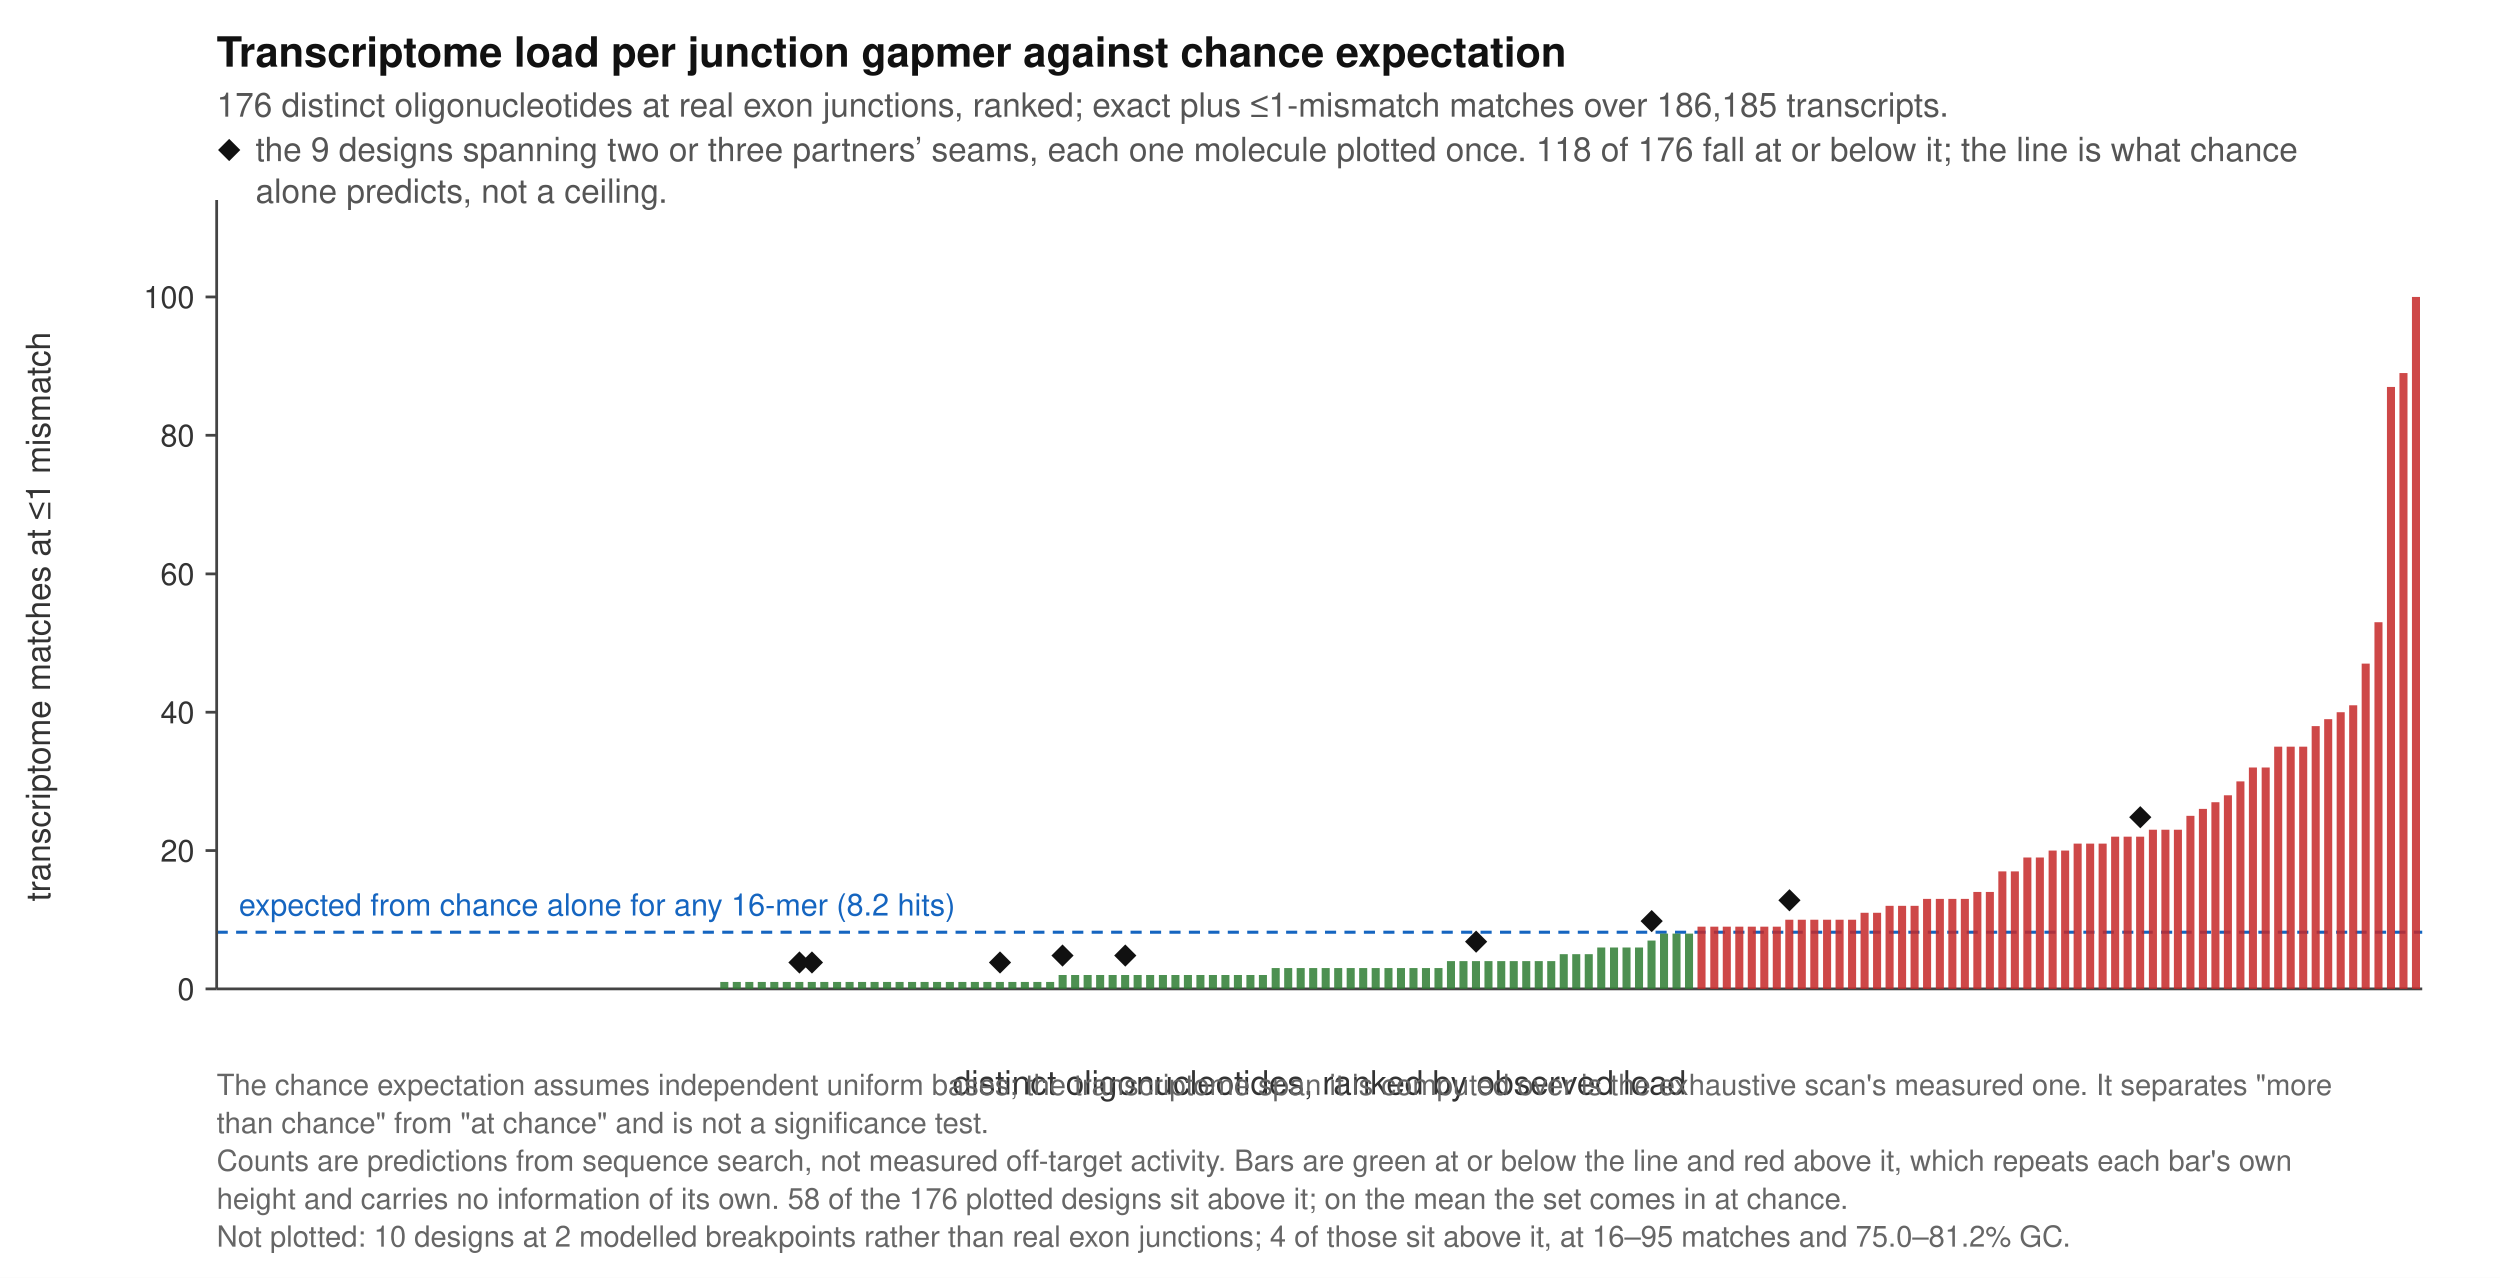
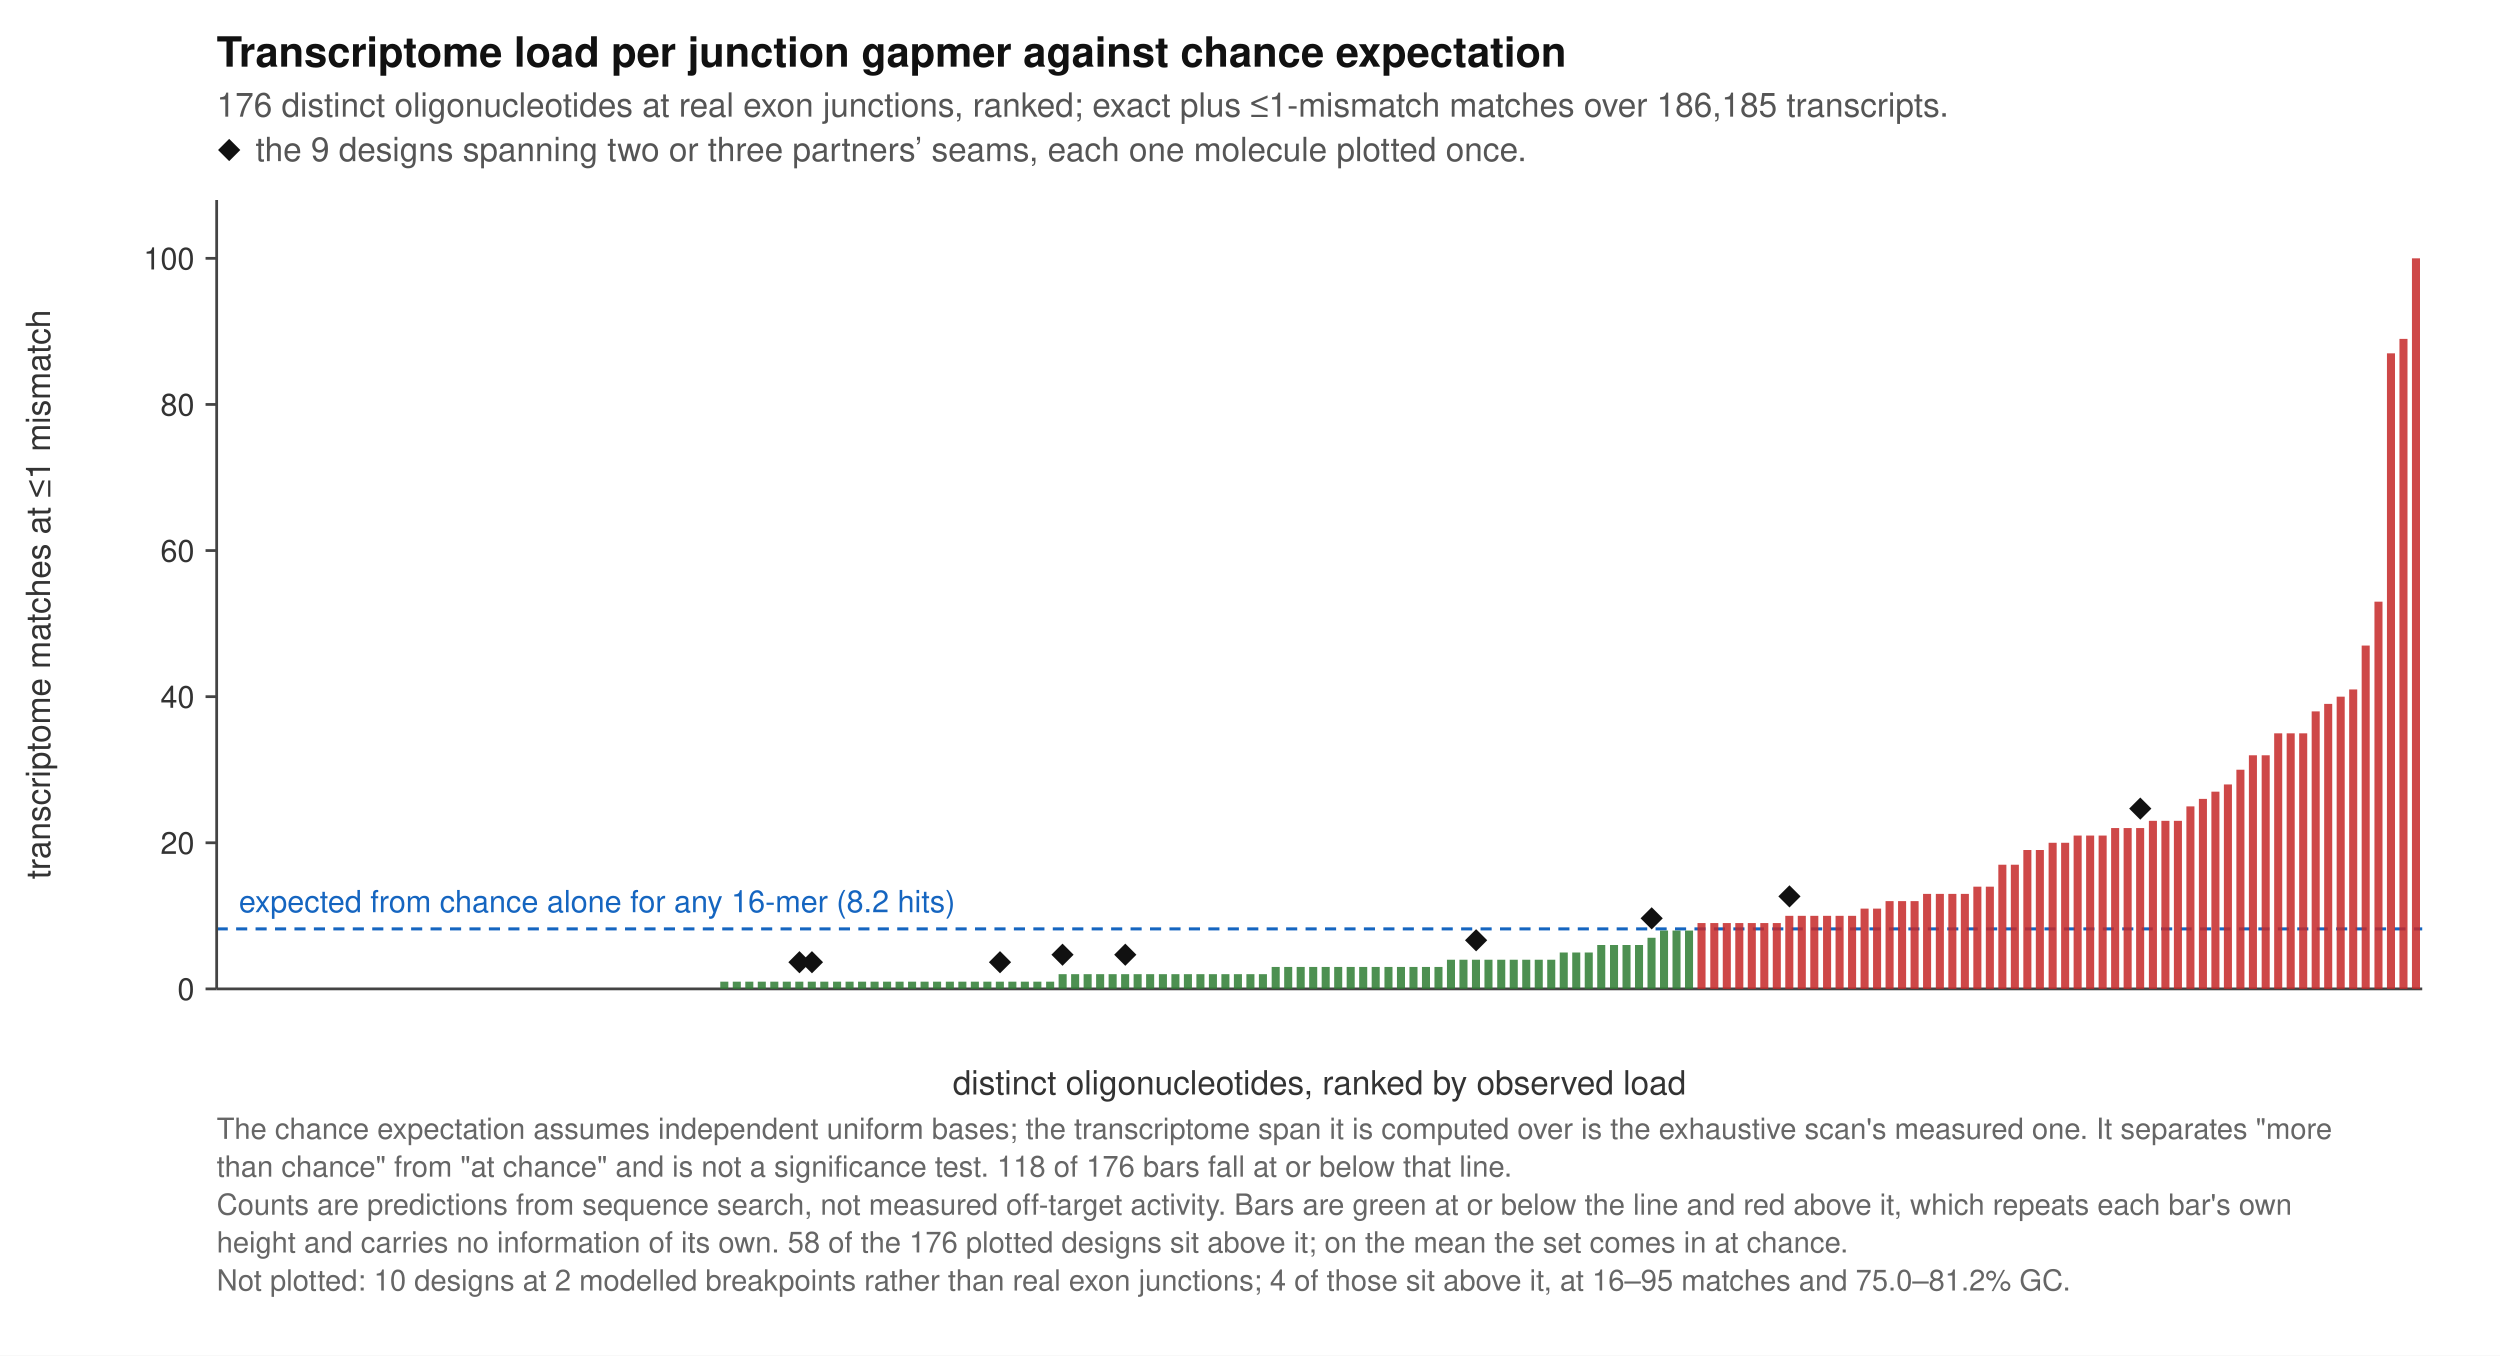
- <svg xmlns="http://www.w3.org/2000/svg" width="900" height="460" viewBox="0 0 900 460" font-family="Helvetica,Arial,sans-serif">
-   <rect width="900" height="460" fill="#ffffff" />
-   <line x1="78" y1="335.6" x2="872" y2="335.6" stroke="#1565c0" stroke-width="1.1" stroke-dasharray="4 3" />
-   <text x="86" y="329.6" font-size="11" fill="#1565c0">expected from chance alone for any 16-mer (8.2 hits)</text>
+ <svg xmlns="http://www.w3.org/2000/svg" width="900" height="488" viewBox="0 0 900 488" font-family="Helvetica,Arial,sans-serif">
+   <rect width="900" height="488" fill="#ffffff" />
+   <line x1="78" y1="334.4" x2="872" y2="334.4" stroke="#1565c0" stroke-width="1.1" stroke-dasharray="4 3" />
+   <text x="86" y="328.4" font-size="11" fill="#1565c0">expected from chance alone for any 16-mer (8.2 hits)</text>
  <line x1="78" y1="356" x2="872" y2="356" stroke="#444" stroke-width="1" />
  <line x1="78" y1="72" x2="78" y2="356" stroke="#444" stroke-width="1" />
  <line x1="74" y1="356.0" x2="78" y2="356.0" stroke="#444" />
  <text x="70" y="360.0" font-size="11" fill="#333" text-anchor="end">0</text>
-   <line x1="74" y1="306.2" x2="78" y2="306.2" stroke="#444" />
-   <text x="70" y="310.2" font-size="11" fill="#333" text-anchor="end">20</text>
-   <line x1="74" y1="256.4" x2="78" y2="256.4" stroke="#444" />
-   <text x="70" y="260.4" font-size="11" fill="#333" text-anchor="end">40</text>
-   <line x1="74" y1="206.6" x2="78" y2="206.6" stroke="#444" />
-   <text x="70" y="210.6" font-size="11" fill="#333" text-anchor="end">60</text>
-   <line x1="74" y1="156.7" x2="78" y2="156.7" stroke="#444" />
-   <text x="70" y="160.7" font-size="11" fill="#333" text-anchor="end">80</text>
-   <line x1="74" y1="106.9" x2="78" y2="106.9" stroke="#444" />
-   <text x="70" y="110.9" font-size="11" fill="#333" text-anchor="end">100</text>
+   <line x1="74" y1="303.4" x2="78" y2="303.4" stroke="#444" />
+   <text x="70" y="307.4" font-size="11" fill="#333" text-anchor="end">20</text>
+   <line x1="74" y1="250.8" x2="78" y2="250.8" stroke="#444" />
+   <text x="70" y="254.8" font-size="11" fill="#333" text-anchor="end">40</text>
+   <line x1="74" y1="198.2" x2="78" y2="198.2" stroke="#444" />
+   <text x="70" y="202.2" font-size="11" fill="#333" text-anchor="end">60</text>
+   <line x1="74" y1="145.6" x2="78" y2="145.6" stroke="#444" />
+   <text x="70" y="149.6" font-size="11" fill="#333" text-anchor="end">80</text>
+   <line x1="74" y1="93.0" x2="78" y2="93.0" stroke="#444" />
+   <text x="70" y="97.0" font-size="11" fill="#333" text-anchor="end">100</text>
  <rect x="78.8" y="356.0" width="2.9" height="0.0" fill="#2e7d32" opacity="0.85" />
  <rect x="83.3" y="356.0" width="2.9" height="0.0" fill="#2e7d32" opacity="0.85" />
  <rect x="87.8" y="356.0" width="2.9" height="0.0" fill="#2e7d32" opacity="0.85" />
  <rect x="92.3" y="356.0" width="2.9" height="0.0" fill="#2e7d32" opacity="0.85" />
  <rect x="96.8" y="356.0" width="2.9" height="0.0" fill="#2e7d32" opacity="0.85" />
  <rect x="101.4" y="356.0" width="2.9" height="0.0" fill="#2e7d32" opacity="0.85" />
  <rect x="105.9" y="356.0" width="2.9" height="0.0" fill="#2e7d32" opacity="0.85" />
  <rect x="110.4" y="356.0" width="2.9" height="0.0" fill="#2e7d32" opacity="0.85" />
  <rect x="114.9" y="356.0" width="2.9" height="0.0" fill="#2e7d32" opacity="0.85" />
  <rect x="119.4" y="356.0" width="2.9" height="0.0" fill="#2e7d32" opacity="0.85" />
  <rect x="123.9" y="356.0" width="2.9" height="0.0" fill="#2e7d32" opacity="0.85" />
  <rect x="128.4" y="356.0" width="2.9" height="0.0" fill="#2e7d32" opacity="0.85" />
  <rect x="132.9" y="356.0" width="2.9" height="0.0" fill="#2e7d32" opacity="0.85" />
  <rect x="137.4" y="356.0" width="2.9" height="0.0" fill="#2e7d32" opacity="0.85" />
  <rect x="142.0" y="356.0" width="2.9" height="0.0" fill="#2e7d32" opacity="0.85" />
  <rect x="146.5" y="356.0" width="2.9" height="0.0" fill="#2e7d32" opacity="0.85" />
  <rect x="151.0" y="356.0" width="2.9" height="0.0" fill="#2e7d32" opacity="0.85" />
  <rect x="155.5" y="356.0" width="2.9" height="0.0" fill="#2e7d32" opacity="0.85" />
  <rect x="160.0" y="356.0" width="2.9" height="0.0" fill="#2e7d32" opacity="0.85" />
  <rect x="164.5" y="356.0" width="2.9" height="0.0" fill="#2e7d32" opacity="0.85" />
  <rect x="169.0" y="356.0" width="2.9" height="0.0" fill="#2e7d32" opacity="0.85" />
  <rect x="173.5" y="356.0" width="2.9" height="0.0" fill="#2e7d32" opacity="0.85" />
  <rect x="178.0" y="356.0" width="2.9" height="0.0" fill="#2e7d32" opacity="0.85" />
  <rect x="182.6" y="356.0" width="2.9" height="0.0" fill="#2e7d32" opacity="0.85" />
  <rect x="187.1" y="356.0" width="2.9" height="0.0" fill="#2e7d32" opacity="0.85" />
  <rect x="191.6" y="356.0" width="2.9" height="0.0" fill="#2e7d32" opacity="0.85" />
  <rect x="196.1" y="356.0" width="2.9" height="0.0" fill="#2e7d32" opacity="0.85" />
  <rect x="200.6" y="356.0" width="2.9" height="0.0" fill="#2e7d32" opacity="0.85" />
  <rect x="205.1" y="356.0" width="2.9" height="0.0" fill="#2e7d32" opacity="0.85" />
  <rect x="209.6" y="356.0" width="2.9" height="0.0" fill="#2e7d32" opacity="0.85" />
  <rect x="214.1" y="356.0" width="2.9" height="0.0" fill="#2e7d32" opacity="0.85" />
  <rect x="218.7" y="356.0" width="2.9" height="0.0" fill="#2e7d32" opacity="0.85" />
  <rect x="223.2" y="356.0" width="2.9" height="0.0" fill="#2e7d32" opacity="0.85" />
  <rect x="227.7" y="356.0" width="2.9" height="0.0" fill="#2e7d32" opacity="0.85" />
  <rect x="232.2" y="356.0" width="2.9" height="0.0" fill="#2e7d32" opacity="0.85" />
  <rect x="236.7" y="356.0" width="2.9" height="0.0" fill="#2e7d32" opacity="0.85" />
  <rect x="241.2" y="356.0" width="2.9" height="0.0" fill="#2e7d32" opacity="0.85" />
  <rect x="245.7" y="356.0" width="2.9" height="0.0" fill="#2e7d32" opacity="0.85" />
  <rect x="250.2" y="356.0" width="2.9" height="0.0" fill="#2e7d32" opacity="0.85" />
  <rect x="254.7" y="356.0" width="2.9" height="0.0" fill="#2e7d32" opacity="0.85" />
-   <rect x="259.3" y="353.5" width="2.9" height="2.5" fill="#2e7d32" opacity="0.85" />
-   <rect x="263.8" y="353.5" width="2.9" height="2.5" fill="#2e7d32" opacity="0.85" />
-   <rect x="268.3" y="353.5" width="2.9" height="2.5" fill="#2e7d32" opacity="0.85" />
-   <rect x="272.8" y="353.5" width="2.9" height="2.5" fill="#2e7d32" opacity="0.85" />
-   <rect x="277.3" y="353.5" width="2.9" height="2.5" fill="#2e7d32" opacity="0.85" />
-   <rect x="281.8" y="353.5" width="2.9" height="2.5" fill="#2e7d32" opacity="0.85" />
-   <rect x="286.3" y="353.5" width="2.9" height="2.5" fill="#2e7d32" opacity="0.85" />
-   <polygon points="287.8,342.5 291.8,346.5 287.8,350.5 283.8,346.5" fill="#111" />
-   <rect x="290.8" y="353.5" width="2.9" height="2.5" fill="#2e7d32" opacity="0.85" />
-   <polygon points="292.3,342.5 296.3,346.5 292.3,350.5 288.3,346.5" fill="#111" />
-   <rect x="295.3" y="353.5" width="2.9" height="2.5" fill="#2e7d32" opacity="0.85" />
-   <rect x="299.9" y="353.5" width="2.9" height="2.5" fill="#2e7d32" opacity="0.85" />
-   <rect x="304.4" y="353.5" width="2.9" height="2.5" fill="#2e7d32" opacity="0.85" />
-   <rect x="308.9" y="353.5" width="2.9" height="2.5" fill="#2e7d32" opacity="0.85" />
-   <rect x="313.4" y="353.5" width="2.9" height="2.5" fill="#2e7d32" opacity="0.85" />
-   <rect x="317.9" y="353.5" width="2.9" height="2.5" fill="#2e7d32" opacity="0.85" />
-   <rect x="322.4" y="353.5" width="2.9" height="2.5" fill="#2e7d32" opacity="0.85" />
-   <rect x="326.9" y="353.5" width="2.9" height="2.5" fill="#2e7d32" opacity="0.85" />
-   <rect x="331.4" y="353.5" width="2.9" height="2.5" fill="#2e7d32" opacity="0.85" />
-   <rect x="335.9" y="353.5" width="2.9" height="2.5" fill="#2e7d32" opacity="0.85" />
-   <rect x="340.5" y="353.5" width="2.9" height="2.5" fill="#2e7d32" opacity="0.85" />
-   <rect x="345.0" y="353.5" width="2.9" height="2.5" fill="#2e7d32" opacity="0.85" />
-   <rect x="349.5" y="353.5" width="2.9" height="2.5" fill="#2e7d32" opacity="0.85" />
-   <rect x="354.0" y="353.5" width="2.9" height="2.5" fill="#2e7d32" opacity="0.85" />
-   <rect x="358.5" y="353.5" width="2.9" height="2.5" fill="#2e7d32" opacity="0.85" />
-   <polygon points="360.0,342.5 364.0,346.5 360.0,350.5 356.0,346.5" fill="#111" />
-   <rect x="363.0" y="353.5" width="2.9" height="2.5" fill="#2e7d32" opacity="0.85" />
-   <rect x="367.5" y="353.5" width="2.9" height="2.5" fill="#2e7d32" opacity="0.85" />
-   <rect x="372.0" y="353.5" width="2.9" height="2.5" fill="#2e7d32" opacity="0.85" />
-   <rect x="376.6" y="353.5" width="2.9" height="2.5" fill="#2e7d32" opacity="0.85" />
-   <rect x="381.1" y="351.0" width="2.9" height="5.0" fill="#2e7d32" opacity="0.85" />
-   <polygon points="382.5,340.0 386.5,344.0 382.5,348.0 378.5,344.0" fill="#111" />
-   <rect x="385.6" y="351.0" width="2.9" height="5.0" fill="#2e7d32" opacity="0.85" />
-   <rect x="390.1" y="351.0" width="2.9" height="5.0" fill="#2e7d32" opacity="0.85" />
-   <rect x="394.6" y="351.0" width="2.9" height="5.0" fill="#2e7d32" opacity="0.85" />
-   <rect x="399.1" y="351.0" width="2.9" height="5.0" fill="#2e7d32" opacity="0.85" />
-   <rect x="403.6" y="351.0" width="2.9" height="5.0" fill="#2e7d32" opacity="0.85" />
-   <polygon points="405.1,340.0 409.1,344.0 405.1,348.0 401.1,344.0" fill="#111" />
-   <rect x="408.1" y="351.0" width="2.9" height="5.0" fill="#2e7d32" opacity="0.85" />
-   <rect x="412.6" y="351.0" width="2.9" height="5.0" fill="#2e7d32" opacity="0.85" />
-   <rect x="417.2" y="351.0" width="2.9" height="5.0" fill="#2e7d32" opacity="0.85" />
-   <rect x="421.7" y="351.0" width="2.9" height="5.0" fill="#2e7d32" opacity="0.85" />
-   <rect x="426.2" y="351.0" width="2.9" height="5.0" fill="#2e7d32" opacity="0.85" />
-   <rect x="430.7" y="351.0" width="2.9" height="5.0" fill="#2e7d32" opacity="0.85" />
-   <rect x="435.2" y="351.0" width="2.9" height="5.0" fill="#2e7d32" opacity="0.85" />
-   <rect x="439.7" y="351.0" width="2.9" height="5.0" fill="#2e7d32" opacity="0.85" />
-   <rect x="444.2" y="351.0" width="2.9" height="5.0" fill="#2e7d32" opacity="0.85" />
-   <rect x="448.7" y="351.0" width="2.9" height="5.0" fill="#2e7d32" opacity="0.85" />
-   <rect x="453.2" y="351.0" width="2.9" height="5.0" fill="#2e7d32" opacity="0.85" />
-   <rect x="457.8" y="348.5" width="2.9" height="7.5" fill="#2e7d32" opacity="0.85" />
-   <rect x="462.3" y="348.5" width="2.9" height="7.5" fill="#2e7d32" opacity="0.85" />
-   <rect x="466.8" y="348.5" width="2.9" height="7.5" fill="#2e7d32" opacity="0.85" />
-   <rect x="471.3" y="348.5" width="2.9" height="7.5" fill="#2e7d32" opacity="0.85" />
-   <rect x="475.8" y="348.5" width="2.9" height="7.5" fill="#2e7d32" opacity="0.85" />
-   <rect x="480.3" y="348.5" width="2.9" height="7.5" fill="#2e7d32" opacity="0.85" />
-   <rect x="484.8" y="348.5" width="2.9" height="7.5" fill="#2e7d32" opacity="0.85" />
-   <rect x="489.3" y="348.5" width="2.9" height="7.5" fill="#2e7d32" opacity="0.85" />
-   <rect x="493.8" y="348.5" width="2.9" height="7.5" fill="#2e7d32" opacity="0.85" />
-   <rect x="498.4" y="348.5" width="2.9" height="7.5" fill="#2e7d32" opacity="0.85" />
-   <rect x="502.9" y="348.5" width="2.9" height="7.5" fill="#2e7d32" opacity="0.85" />
-   <rect x="507.4" y="348.5" width="2.9" height="7.5" fill="#2e7d32" opacity="0.85" />
-   <rect x="511.9" y="348.5" width="2.9" height="7.5" fill="#2e7d32" opacity="0.85" />
-   <rect x="516.4" y="348.5" width="2.9" height="7.5" fill="#2e7d32" opacity="0.85" />
-   <rect x="520.9" y="346.0" width="2.9" height="10.0" fill="#2e7d32" opacity="0.85" />
-   <rect x="525.4" y="346.0" width="2.9" height="10.0" fill="#2e7d32" opacity="0.85" />
-   <rect x="529.9" y="346.0" width="2.9" height="10.0" fill="#2e7d32" opacity="0.85" />
-   <polygon points="531.4,335.0 535.4,339.0 531.4,343.0 527.4,339.0" fill="#111" />
-   <rect x="534.4" y="346.0" width="2.9" height="10.0" fill="#2e7d32" opacity="0.85" />
-   <rect x="539.0" y="346.0" width="2.9" height="10.0" fill="#2e7d32" opacity="0.85" />
-   <rect x="543.5" y="346.0" width="2.9" height="10.0" fill="#2e7d32" opacity="0.85" />
-   <rect x="548.0" y="346.0" width="2.9" height="10.0" fill="#2e7d32" opacity="0.85" />
-   <rect x="552.5" y="346.0" width="2.9" height="10.0" fill="#2e7d32" opacity="0.85" />
-   <rect x="557.0" y="346.0" width="2.9" height="10.0" fill="#2e7d32" opacity="0.85" />
-   <rect x="561.5" y="343.5" width="2.9" height="12.5" fill="#2e7d32" opacity="0.85" />
-   <rect x="566.0" y="343.5" width="2.9" height="12.5" fill="#2e7d32" opacity="0.85" />
-   <rect x="570.5" y="343.5" width="2.9" height="12.5" fill="#2e7d32" opacity="0.85" />
-   <rect x="575.0" y="341.1" width="2.9" height="14.9" fill="#2e7d32" opacity="0.85" />
-   <rect x="579.6" y="341.1" width="2.9" height="14.9" fill="#2e7d32" opacity="0.85" />
-   <rect x="584.1" y="341.1" width="2.9" height="14.9" fill="#2e7d32" opacity="0.85" />
-   <rect x="588.6" y="341.1" width="2.9" height="14.9" fill="#2e7d32" opacity="0.85" />
-   <rect x="593.1" y="338.6" width="2.9" height="17.4" fill="#2e7d32" opacity="0.85" />
-   <polygon points="594.6,327.6 598.6,331.6 594.6,335.6 590.6,331.6" fill="#111" />
-   <rect x="597.6" y="336.1" width="2.9" height="19.9" fill="#2e7d32" opacity="0.85" />
-   <rect x="602.1" y="336.1" width="2.9" height="19.9" fill="#2e7d32" opacity="0.85" />
-   <rect x="606.6" y="336.1" width="2.9" height="19.9" fill="#2e7d32" opacity="0.85" />
-   <rect x="611.1" y="333.6" width="2.9" height="22.4" fill="#c62828" opacity="0.85" />
-   <rect x="615.7" y="333.6" width="2.9" height="22.4" fill="#c62828" opacity="0.85" />
-   <rect x="620.2" y="333.6" width="2.9" height="22.4" fill="#c62828" opacity="0.85" />
-   <rect x="624.7" y="333.6" width="2.9" height="22.4" fill="#c62828" opacity="0.85" />
-   <rect x="629.2" y="333.6" width="2.9" height="22.4" fill="#c62828" opacity="0.85" />
-   <rect x="633.7" y="333.6" width="2.9" height="22.4" fill="#c62828" opacity="0.85" />
-   <rect x="638.2" y="333.6" width="2.9" height="22.4" fill="#c62828" opacity="0.85" />
-   <rect x="642.7" y="331.1" width="2.9" height="24.9" fill="#c62828" opacity="0.85" />
-   <polygon points="644.2,320.1 648.2,324.1 644.2,328.1 640.2,324.1" fill="#111" />
-   <rect x="647.2" y="331.1" width="2.9" height="24.9" fill="#c62828" opacity="0.85" />
-   <rect x="651.7" y="331.1" width="2.9" height="24.9" fill="#c62828" opacity="0.85" />
-   <rect x="656.3" y="331.1" width="2.9" height="24.9" fill="#c62828" opacity="0.85" />
-   <rect x="660.8" y="331.1" width="2.9" height="24.9" fill="#c62828" opacity="0.85" />
-   <rect x="665.3" y="331.1" width="2.9" height="24.9" fill="#c62828" opacity="0.85" />
-   <rect x="669.8" y="328.6" width="2.9" height="27.4" fill="#c62828" opacity="0.85" />
-   <rect x="674.3" y="328.6" width="2.9" height="27.4" fill="#c62828" opacity="0.85" />
-   <rect x="678.8" y="326.1" width="2.9" height="29.9" fill="#c62828" opacity="0.85" />
-   <rect x="683.3" y="326.1" width="2.9" height="29.9" fill="#c62828" opacity="0.85" />
-   <rect x="687.8" y="326.1" width="2.9" height="29.9" fill="#c62828" opacity="0.85" />
-   <rect x="692.3" y="323.6" width="2.9" height="32.4" fill="#c62828" opacity="0.85" />
-   <rect x="696.9" y="323.6" width="2.9" height="32.4" fill="#c62828" opacity="0.85" />
-   <rect x="701.4" y="323.6" width="2.9" height="32.4" fill="#c62828" opacity="0.85" />
-   <rect x="705.9" y="323.6" width="2.9" height="32.4" fill="#c62828" opacity="0.85" />
-   <rect x="710.4" y="321.1" width="2.9" height="34.9" fill="#c62828" opacity="0.85" />
-   <rect x="714.9" y="321.1" width="2.9" height="34.9" fill="#c62828" opacity="0.85" />
-   <rect x="719.4" y="313.7" width="2.9" height="42.3" fill="#c62828" opacity="0.85" />
-   <rect x="723.9" y="313.7" width="2.9" height="42.3" fill="#c62828" opacity="0.85" />
-   <rect x="728.4" y="308.7" width="2.9" height="47.3" fill="#c62828" opacity="0.85" />
-   <rect x="732.9" y="308.7" width="2.9" height="47.3" fill="#c62828" opacity="0.85" />
-   <rect x="737.5" y="306.2" width="2.9" height="49.8" fill="#c62828" opacity="0.85" />
-   <rect x="742.0" y="306.2" width="2.9" height="49.8" fill="#c62828" opacity="0.85" />
-   <rect x="746.5" y="303.7" width="2.9" height="52.3" fill="#c62828" opacity="0.85" />
-   <rect x="751.0" y="303.7" width="2.9" height="52.3" fill="#c62828" opacity="0.85" />
-   <rect x="755.5" y="303.7" width="2.9" height="52.3" fill="#c62828" opacity="0.85" />
-   <rect x="760.0" y="301.2" width="2.9" height="54.8" fill="#c62828" opacity="0.85" />
-   <rect x="764.5" y="301.2" width="2.9" height="54.8" fill="#c62828" opacity="0.85" />
-   <rect x="769.0" y="301.2" width="2.9" height="54.8" fill="#c62828" opacity="0.85" />
-   <polygon points="770.5,290.2 774.5,294.2 770.5,298.2 766.5,294.2" fill="#111" />
-   <rect x="773.6" y="298.7" width="2.9" height="57.3" fill="#c62828" opacity="0.85" />
-   <rect x="778.1" y="298.7" width="2.9" height="57.3" fill="#c62828" opacity="0.85" />
-   <rect x="782.6" y="298.7" width="2.9" height="57.3" fill="#c62828" opacity="0.85" />
-   <rect x="787.1" y="293.7" width="2.9" height="62.3" fill="#c62828" opacity="0.85" />
-   <rect x="791.6" y="291.2" width="2.9" height="64.8" fill="#c62828" opacity="0.85" />
-   <rect x="796.1" y="288.8" width="2.9" height="67.2" fill="#c62828" opacity="0.85" />
-   <rect x="800.6" y="286.3" width="2.9" height="69.7" fill="#c62828" opacity="0.85" />
-   <rect x="805.1" y="281.3" width="2.9" height="74.7" fill="#c62828" opacity="0.85" />
-   <rect x="809.6" y="276.3" width="2.9" height="79.7" fill="#c62828" opacity="0.85" />
-   <rect x="814.2" y="276.3" width="2.9" height="79.7" fill="#c62828" opacity="0.85" />
-   <rect x="818.7" y="268.8" width="2.9" height="87.2" fill="#c62828" opacity="0.85" />
-   <rect x="823.2" y="268.8" width="2.9" height="87.2" fill="#c62828" opacity="0.85" />
-   <rect x="827.7" y="268.8" width="2.9" height="87.2" fill="#c62828" opacity="0.85" />
-   <rect x="832.2" y="261.4" width="2.9" height="94.6" fill="#c62828" opacity="0.85" />
-   <rect x="836.7" y="258.9" width="2.9" height="97.1" fill="#c62828" opacity="0.85" />
-   <rect x="841.2" y="256.4" width="2.9" height="99.6" fill="#c62828" opacity="0.85" />
-   <rect x="845.7" y="253.9" width="2.9" height="102.1" fill="#c62828" opacity="0.85" />
-   <rect x="850.2" y="238.9" width="2.9" height="117.1" fill="#c62828" opacity="0.85" />
-   <rect x="854.8" y="224.0" width="2.9" height="132.0" fill="#c62828" opacity="0.85" />
-   <rect x="859.3" y="139.3" width="2.9" height="216.7" fill="#c62828" opacity="0.85" />
-   <rect x="863.8" y="134.3" width="2.9" height="221.7" fill="#c62828" opacity="0.85" />
-   <rect x="868.3" y="106.9" width="2.9" height="249.1" fill="#c62828" opacity="0.85" />
+   <rect x="259.3" y="353.4" width="2.9" height="2.6" fill="#2e7d32" opacity="0.85" />
+   <rect x="263.8" y="353.4" width="2.9" height="2.6" fill="#2e7d32" opacity="0.85" />
+   <rect x="268.3" y="353.4" width="2.9" height="2.6" fill="#2e7d32" opacity="0.85" />
+   <rect x="272.8" y="353.4" width="2.9" height="2.6" fill="#2e7d32" opacity="0.85" />
+   <rect x="277.3" y="353.4" width="2.9" height="2.6" fill="#2e7d32" opacity="0.85" />
+   <rect x="281.8" y="353.4" width="2.9" height="2.6" fill="#2e7d32" opacity="0.85" />
+   <rect x="286.3" y="353.4" width="2.9" height="2.6" fill="#2e7d32" opacity="0.85" />
+   <polygon points="287.8,342.4 291.8,346.4 287.8,350.4 283.8,346.4" fill="#111" />
+   <rect x="290.8" y="353.4" width="2.9" height="2.6" fill="#2e7d32" opacity="0.85" />
+   <polygon points="292.3,342.4 296.3,346.4 292.3,350.4 288.3,346.4" fill="#111" />
+   <rect x="295.3" y="353.4" width="2.9" height="2.6" fill="#2e7d32" opacity="0.85" />
+   <rect x="299.9" y="353.4" width="2.9" height="2.6" fill="#2e7d32" opacity="0.85" />
+   <rect x="304.4" y="353.4" width="2.9" height="2.6" fill="#2e7d32" opacity="0.85" />
+   <rect x="308.9" y="353.4" width="2.9" height="2.6" fill="#2e7d32" opacity="0.85" />
+   <rect x="313.4" y="353.4" width="2.9" height="2.6" fill="#2e7d32" opacity="0.85" />
+   <rect x="317.9" y="353.4" width="2.9" height="2.6" fill="#2e7d32" opacity="0.85" />
+   <rect x="322.4" y="353.4" width="2.9" height="2.6" fill="#2e7d32" opacity="0.85" />
+   <rect x="326.9" y="353.4" width="2.9" height="2.6" fill="#2e7d32" opacity="0.85" />
+   <rect x="331.4" y="353.4" width="2.9" height="2.6" fill="#2e7d32" opacity="0.85" />
+   <rect x="335.9" y="353.4" width="2.9" height="2.6" fill="#2e7d32" opacity="0.85" />
+   <rect x="340.5" y="353.4" width="2.9" height="2.6" fill="#2e7d32" opacity="0.85" />
+   <rect x="345.0" y="353.4" width="2.9" height="2.6" fill="#2e7d32" opacity="0.85" />
+   <rect x="349.5" y="353.4" width="2.9" height="2.6" fill="#2e7d32" opacity="0.85" />
+   <rect x="354.0" y="353.4" width="2.9" height="2.6" fill="#2e7d32" opacity="0.85" />
+   <rect x="358.5" y="353.4" width="2.9" height="2.6" fill="#2e7d32" opacity="0.85" />
+   <polygon points="360.0,342.4 364.0,346.4 360.0,350.4 356.0,346.4" fill="#111" />
+   <rect x="363.0" y="353.4" width="2.9" height="2.6" fill="#2e7d32" opacity="0.85" />
+   <rect x="367.5" y="353.4" width="2.9" height="2.6" fill="#2e7d32" opacity="0.85" />
+   <rect x="372.0" y="353.4" width="2.9" height="2.6" fill="#2e7d32" opacity="0.85" />
+   <rect x="376.6" y="353.4" width="2.9" height="2.6" fill="#2e7d32" opacity="0.85" />
+   <rect x="381.1" y="350.7" width="2.9" height="5.3" fill="#2e7d32" opacity="0.85" />
+   <polygon points="382.5,339.7 386.5,343.7 382.5,347.7 378.5,343.7" fill="#111" />
+   <rect x="385.6" y="350.7" width="2.9" height="5.3" fill="#2e7d32" opacity="0.85" />
+   <rect x="390.1" y="350.7" width="2.9" height="5.3" fill="#2e7d32" opacity="0.85" />
+   <rect x="394.6" y="350.7" width="2.9" height="5.3" fill="#2e7d32" opacity="0.85" />
+   <rect x="399.1" y="350.7" width="2.9" height="5.3" fill="#2e7d32" opacity="0.85" />
+   <rect x="403.6" y="350.7" width="2.9" height="5.3" fill="#2e7d32" opacity="0.85" />
+   <polygon points="405.1,339.7 409.1,343.7 405.1,347.7 401.1,343.7" fill="#111" />
+   <rect x="408.1" y="350.7" width="2.9" height="5.3" fill="#2e7d32" opacity="0.85" />
+   <rect x="412.6" y="350.7" width="2.9" height="5.3" fill="#2e7d32" opacity="0.85" />
+   <rect x="417.2" y="350.7" width="2.9" height="5.3" fill="#2e7d32" opacity="0.85" />
+   <rect x="421.7" y="350.7" width="2.9" height="5.3" fill="#2e7d32" opacity="0.85" />
+   <rect x="426.2" y="350.7" width="2.9" height="5.3" fill="#2e7d32" opacity="0.85" />
+   <rect x="430.7" y="350.7" width="2.9" height="5.3" fill="#2e7d32" opacity="0.85" />
+   <rect x="435.2" y="350.7" width="2.9" height="5.3" fill="#2e7d32" opacity="0.85" />
+   <rect x="439.7" y="350.7" width="2.9" height="5.3" fill="#2e7d32" opacity="0.85" />
+   <rect x="444.2" y="350.7" width="2.9" height="5.3" fill="#2e7d32" opacity="0.85" />
+   <rect x="448.7" y="350.7" width="2.9" height="5.3" fill="#2e7d32" opacity="0.85" />
+   <rect x="453.2" y="350.7" width="2.9" height="5.3" fill="#2e7d32" opacity="0.85" />
+   <rect x="457.8" y="348.1" width="2.9" height="7.9" fill="#2e7d32" opacity="0.85" />
+   <rect x="462.3" y="348.1" width="2.9" height="7.9" fill="#2e7d32" opacity="0.85" />
+   <rect x="466.8" y="348.1" width="2.9" height="7.9" fill="#2e7d32" opacity="0.85" />
+   <rect x="471.3" y="348.1" width="2.9" height="7.9" fill="#2e7d32" opacity="0.85" />
+   <rect x="475.8" y="348.1" width="2.9" height="7.9" fill="#2e7d32" opacity="0.85" />
+   <rect x="480.3" y="348.1" width="2.9" height="7.9" fill="#2e7d32" opacity="0.85" />
+   <rect x="484.8" y="348.1" width="2.9" height="7.9" fill="#2e7d32" opacity="0.85" />
+   <rect x="489.3" y="348.1" width="2.9" height="7.9" fill="#2e7d32" opacity="0.85" />
+   <rect x="493.8" y="348.1" width="2.9" height="7.9" fill="#2e7d32" opacity="0.85" />
+   <rect x="498.4" y="348.1" width="2.9" height="7.9" fill="#2e7d32" opacity="0.85" />
+   <rect x="502.9" y="348.1" width="2.9" height="7.9" fill="#2e7d32" opacity="0.85" />
+   <rect x="507.4" y="348.1" width="2.9" height="7.9" fill="#2e7d32" opacity="0.85" />
+   <rect x="511.9" y="348.1" width="2.9" height="7.9" fill="#2e7d32" opacity="0.85" />
+   <rect x="516.4" y="348.1" width="2.9" height="7.9" fill="#2e7d32" opacity="0.85" />
+   <rect x="520.9" y="345.5" width="2.9" height="10.5" fill="#2e7d32" opacity="0.85" />
+   <rect x="525.4" y="345.5" width="2.9" height="10.5" fill="#2e7d32" opacity="0.85" />
+   <rect x="529.9" y="345.5" width="2.9" height="10.5" fill="#2e7d32" opacity="0.85" />
+   <polygon points="531.4,334.5 535.4,338.5 531.4,342.5 527.4,338.5" fill="#111" />
+   <rect x="534.4" y="345.5" width="2.9" height="10.5" fill="#2e7d32" opacity="0.85" />
+   <rect x="539.0" y="345.5" width="2.9" height="10.5" fill="#2e7d32" opacity="0.85" />
+   <rect x="543.5" y="345.5" width="2.9" height="10.5" fill="#2e7d32" opacity="0.85" />
+   <rect x="548.0" y="345.5" width="2.9" height="10.5" fill="#2e7d32" opacity="0.85" />
+   <rect x="552.5" y="345.5" width="2.9" height="10.5" fill="#2e7d32" opacity="0.85" />
+   <rect x="557.0" y="345.5" width="2.9" height="10.5" fill="#2e7d32" opacity="0.85" />
+   <rect x="561.5" y="342.9" width="2.9" height="13.1" fill="#2e7d32" opacity="0.85" />
+   <rect x="566.0" y="342.9" width="2.9" height="13.1" fill="#2e7d32" opacity="0.85" />
+   <rect x="570.5" y="342.9" width="2.9" height="13.1" fill="#2e7d32" opacity="0.85" />
+   <rect x="575.0" y="340.2" width="2.9" height="15.8" fill="#2e7d32" opacity="0.85" />
+   <rect x="579.6" y="340.2" width="2.9" height="15.8" fill="#2e7d32" opacity="0.85" />
+   <rect x="584.1" y="340.2" width="2.9" height="15.8" fill="#2e7d32" opacity="0.85" />
+   <rect x="588.6" y="340.2" width="2.9" height="15.8" fill="#2e7d32" opacity="0.85" />
+   <rect x="593.1" y="337.6" width="2.9" height="18.4" fill="#2e7d32" opacity="0.85" />
+   <polygon points="594.6,326.6 598.6,330.6 594.6,334.6 590.6,330.6" fill="#111" />
+   <rect x="597.6" y="335.0" width="2.9" height="21.0" fill="#2e7d32" opacity="0.85" />
+   <rect x="602.1" y="335.0" width="2.9" height="21.0" fill="#2e7d32" opacity="0.85" />
+   <rect x="606.6" y="335.0" width="2.9" height="21.0" fill="#2e7d32" opacity="0.85" />
+   <rect x="611.1" y="332.3" width="2.9" height="23.7" fill="#c62828" opacity="0.85" />
+   <rect x="615.7" y="332.3" width="2.9" height="23.7" fill="#c62828" opacity="0.85" />
+   <rect x="620.2" y="332.3" width="2.9" height="23.7" fill="#c62828" opacity="0.85" />
+   <rect x="624.7" y="332.3" width="2.9" height="23.7" fill="#c62828" opacity="0.85" />
+   <rect x="629.2" y="332.3" width="2.9" height="23.7" fill="#c62828" opacity="0.85" />
+   <rect x="633.7" y="332.3" width="2.9" height="23.7" fill="#c62828" opacity="0.85" />
+   <rect x="638.2" y="332.3" width="2.9" height="23.7" fill="#c62828" opacity="0.85" />
+   <rect x="642.7" y="329.7" width="2.9" height="26.3" fill="#c62828" opacity="0.85" />
+   <polygon points="644.2,318.7 648.2,322.7 644.2,326.7 640.2,322.7" fill="#111" />
+   <rect x="647.2" y="329.7" width="2.9" height="26.3" fill="#c62828" opacity="0.85" />
+   <rect x="651.7" y="329.7" width="2.9" height="26.3" fill="#c62828" opacity="0.85" />
+   <rect x="656.3" y="329.7" width="2.9" height="26.3" fill="#c62828" opacity="0.85" />
+   <rect x="660.8" y="329.7" width="2.9" height="26.3" fill="#c62828" opacity="0.85" />
+   <rect x="665.3" y="329.7" width="2.9" height="26.3" fill="#c62828" opacity="0.85" />
+   <rect x="669.8" y="327.1" width="2.9" height="28.9" fill="#c62828" opacity="0.85" />
+   <rect x="674.3" y="327.1" width="2.9" height="28.9" fill="#c62828" opacity="0.85" />
+   <rect x="678.8" y="324.4" width="2.9" height="31.6" fill="#c62828" opacity="0.85" />
+   <rect x="683.3" y="324.4" width="2.9" height="31.6" fill="#c62828" opacity="0.85" />
+   <rect x="687.8" y="324.4" width="2.9" height="31.6" fill="#c62828" opacity="0.85" />
+   <rect x="692.3" y="321.8" width="2.9" height="34.2" fill="#c62828" opacity="0.85" />
+   <rect x="696.9" y="321.8" width="2.9" height="34.2" fill="#c62828" opacity="0.85" />
+   <rect x="701.4" y="321.8" width="2.9" height="34.2" fill="#c62828" opacity="0.85" />
+   <rect x="705.9" y="321.8" width="2.9" height="34.2" fill="#c62828" opacity="0.85" />
+   <rect x="710.4" y="319.2" width="2.9" height="36.8" fill="#c62828" opacity="0.85" />
+   <rect x="714.9" y="319.2" width="2.9" height="36.8" fill="#c62828" opacity="0.85" />
+   <rect x="719.4" y="311.3" width="2.9" height="44.7" fill="#c62828" opacity="0.85" />
+   <rect x="723.9" y="311.3" width="2.9" height="44.7" fill="#c62828" opacity="0.85" />
+   <rect x="728.4" y="306.0" width="2.9" height="50.0" fill="#c62828" opacity="0.85" />
+   <rect x="732.9" y="306.0" width="2.9" height="50.0" fill="#c62828" opacity="0.85" />
+   <rect x="737.5" y="303.4" width="2.9" height="52.6" fill="#c62828" opacity="0.85" />
+   <rect x="742.0" y="303.4" width="2.9" height="52.6" fill="#c62828" opacity="0.85" />
+   <rect x="746.5" y="300.8" width="2.9" height="55.2" fill="#c62828" opacity="0.85" />
+   <rect x="751.0" y="300.8" width="2.9" height="55.2" fill="#c62828" opacity="0.85" />
+   <rect x="755.5" y="300.8" width="2.9" height="55.2" fill="#c62828" opacity="0.85" />
+   <rect x="760.0" y="298.1" width="2.9" height="57.9" fill="#c62828" opacity="0.85" />
+   <rect x="764.5" y="298.1" width="2.9" height="57.9" fill="#c62828" opacity="0.85" />
+   <rect x="769.0" y="298.1" width="2.9" height="57.9" fill="#c62828" opacity="0.85" />
+   <polygon points="770.5,287.1 774.5,291.1 770.5,295.1 766.5,291.1" fill="#111" />
+   <rect x="773.6" y="295.5" width="2.9" height="60.5" fill="#c62828" opacity="0.85" />
+   <rect x="778.1" y="295.5" width="2.9" height="60.5" fill="#c62828" opacity="0.85" />
+   <rect x="782.6" y="295.5" width="2.9" height="60.5" fill="#c62828" opacity="0.85" />
+   <rect x="787.1" y="290.3" width="2.9" height="65.7" fill="#c62828" opacity="0.85" />
+   <rect x="791.6" y="287.6" width="2.9" height="68.4" fill="#c62828" opacity="0.85" />
+   <rect x="796.1" y="285.0" width="2.9" height="71.0" fill="#c62828" opacity="0.85" />
+   <rect x="800.6" y="282.4" width="2.9" height="73.6" fill="#c62828" opacity="0.85" />
+   <rect x="805.1" y="277.1" width="2.9" height="78.9" fill="#c62828" opacity="0.85" />
+   <rect x="809.6" y="271.9" width="2.9" height="84.1" fill="#c62828" opacity="0.85" />
+   <rect x="814.2" y="271.9" width="2.9" height="84.1" fill="#c62828" opacity="0.85" />
+   <rect x="818.7" y="264.0" width="2.9" height="92.0" fill="#c62828" opacity="0.85" />
+   <rect x="823.2" y="264.0" width="2.9" height="92.0" fill="#c62828" opacity="0.85" />
+   <rect x="827.7" y="264.0" width="2.9" height="92.0" fill="#c62828" opacity="0.85" />
+   <rect x="832.2" y="256.1" width="2.9" height="99.9" fill="#c62828" opacity="0.85" />
+   <rect x="836.7" y="253.4" width="2.9" height="102.6" fill="#c62828" opacity="0.85" />
+   <rect x="841.2" y="250.8" width="2.9" height="105.2" fill="#c62828" opacity="0.85" />
+   <rect x="845.7" y="248.2" width="2.9" height="107.8" fill="#c62828" opacity="0.85" />
+   <rect x="850.2" y="232.4" width="2.9" height="123.6" fill="#c62828" opacity="0.85" />
+   <rect x="854.8" y="216.6" width="2.9" height="139.4" fill="#c62828" opacity="0.85" />
+   <rect x="859.3" y="127.2" width="2.9" height="228.8" fill="#c62828" opacity="0.85" />
+   <rect x="863.8" y="122.0" width="2.9" height="234.0" fill="#c62828" opacity="0.85" />
+   <rect x="868.3" y="93.0" width="2.9" height="263.0" fill="#c62828" opacity="0.85" />
  <text x="78" y="24" font-size="15" fill="#111" font-weight="600">Transcriptome load per junction gapmer against chance expectation</text>
  <text x="78" y="42" font-size="12" fill="#555">176 distinct oligonucleotides at real exon junctions, ranked; exact plus ≤1-mismatch matches over 186,185 transcripts.</text>
  <polygon points="82.5,50 86.5,54 82.5,58 78.5,54" fill="#111" />
-   <text x="92" y="58" font-size="12" fill="#555">the 9 designs spanning two or three partners’ seams, each one molecule plotted once. 118 of 176 fall at or below it; the line is what chance</text>
-   <text x="92" y="73" font-size="12" fill="#555">alone predicts, not a ceiling.</text>
+   <text x="92" y="58" font-size="12" fill="#555">the 9 designs spanning two or three partners’ seams, each one molecule plotted once.</text>
  <text x="475" y="394" font-size="12" fill="#333" text-anchor="middle">distinct oligonucleotides, ranked by observed load</text>
-   <text x="18" y="222" font-size="12" fill="#333" text-anchor="middle" transform="rotate(-90 18 222)">transcriptome matches at ≤1 mismatch</text>
-   <text x="78" y="394.2" font-size="10.5" fill="#666">The chance expectation assumes independent uniform bases; the transcriptome span it is computed over is the exhaustive scan's measured one. It separates "more</text>
-   <text x="78" y="407.9" font-size="10.5" fill="#666">than chance" from "at chance" and is not a significance test.</text>
-   <text x="78" y="421.5" font-size="10.5" fill="#666">Counts are predictions from sequence search, not measured off-target activity. Bars are green at or below the line and red above it, which repeats each bar's own</text>
-   <text x="78" y="435.2" font-size="10.5" fill="#666">height and carries no information of its own. 58 of the 176 plotted designs sit above it; on the mean the set comes in at chance.</text>
-   <text x="78" y="448.8" font-size="10.5" fill="#666">Not plotted: 10 designs at 2 modelled breakpoints rather than real exon junctions; 4 of those sit above it, at 16–95 matches and 75.0–81.2% GC.</text>
+   <text x="18" y="214" font-size="12" fill="#333" text-anchor="middle" transform="rotate(-90 18 214)">transcriptome matches at ≤1 mismatch</text>
+   <text x="78" y="410.0" font-size="10.5" fill="#666">The chance expectation assumes independent uniform bases; the transcriptome span it is computed over is the exhaustive scan's measured one. It separates "more</text>
+   <text x="78" y="423.6" font-size="10.5" fill="#666">than chance" from "at chance" and is not a significance test. 118 of 176 bars fall at or below that line.</text>
+   <text x="78" y="437.3" font-size="10.5" fill="#666">Counts are predictions from sequence search, not measured off-target activity. Bars are green at or below the line and red above it, which repeats each bar's own</text>
+   <text x="78" y="450.9" font-size="10.5" fill="#666">height and carries no information of its own. 58 of the 176 plotted designs sit above it; on the mean the set comes in at chance.</text>
+   <text x="78" y="464.6" font-size="10.5" fill="#666">Not plotted: 10 designs at 2 modelled breakpoints rather than real exon junctions; 4 of those sit above it, at 16–95 matches and 75.0–81.2% GC.</text>
</svg>
